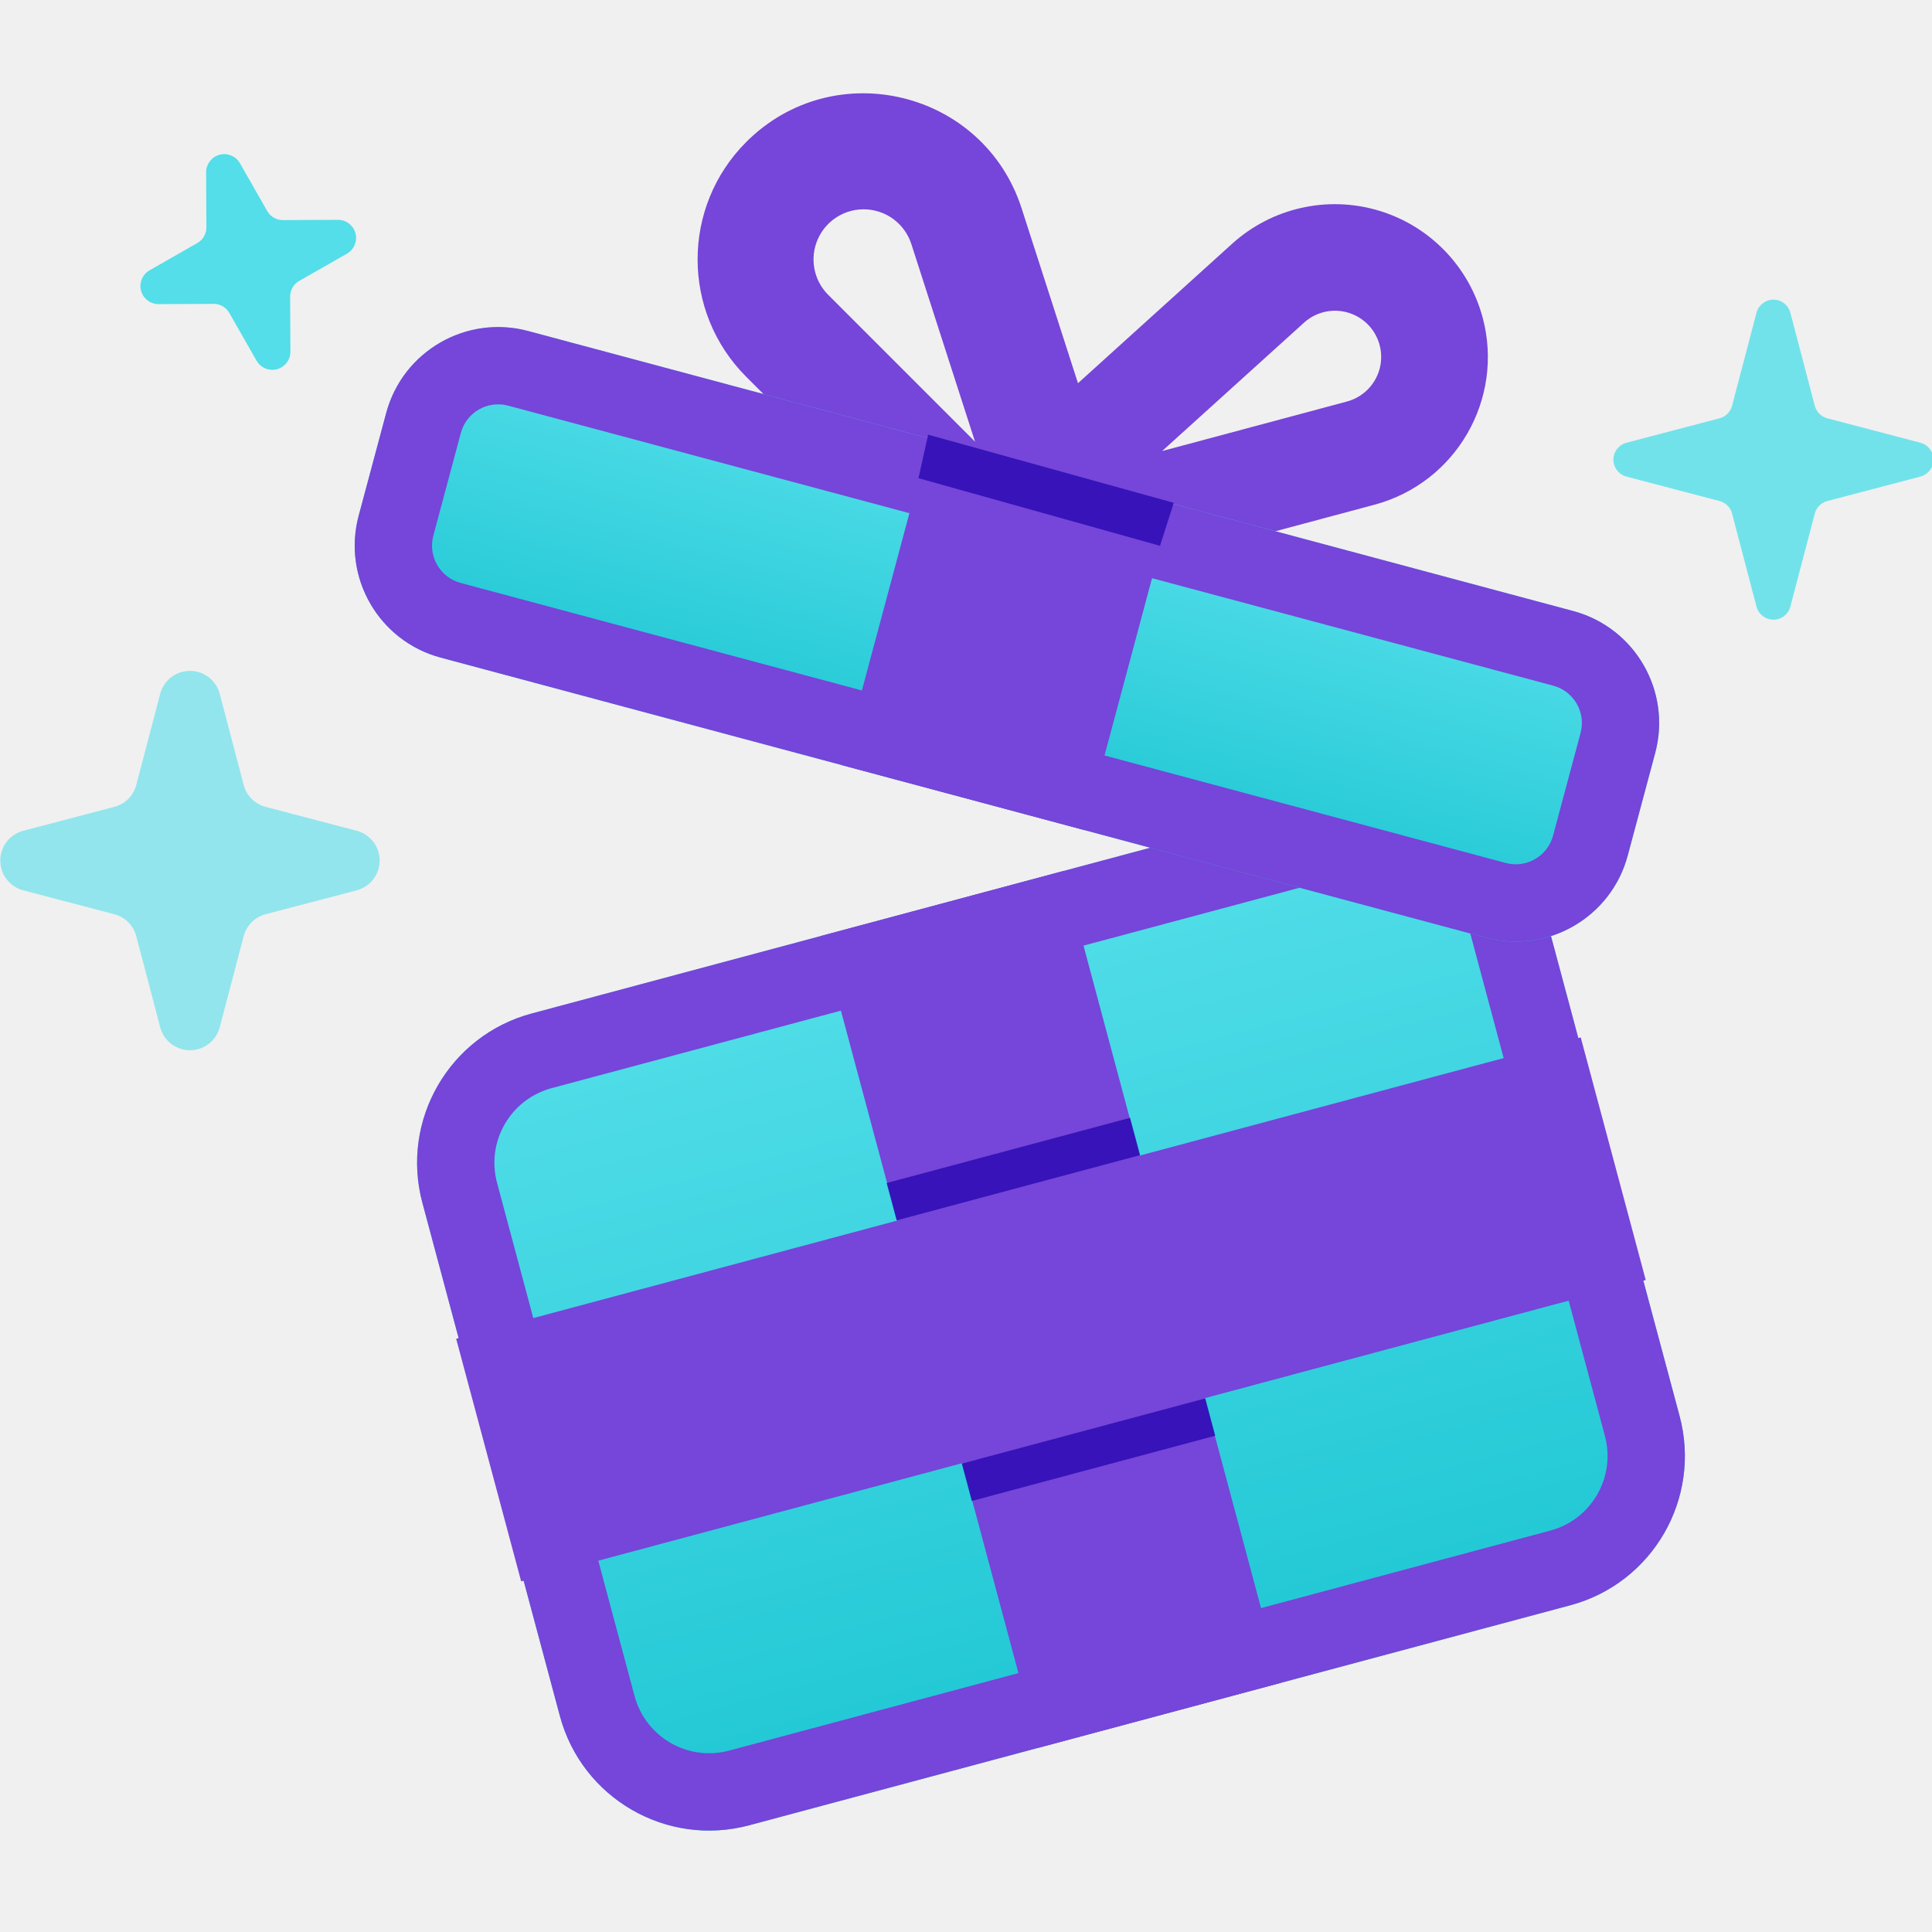
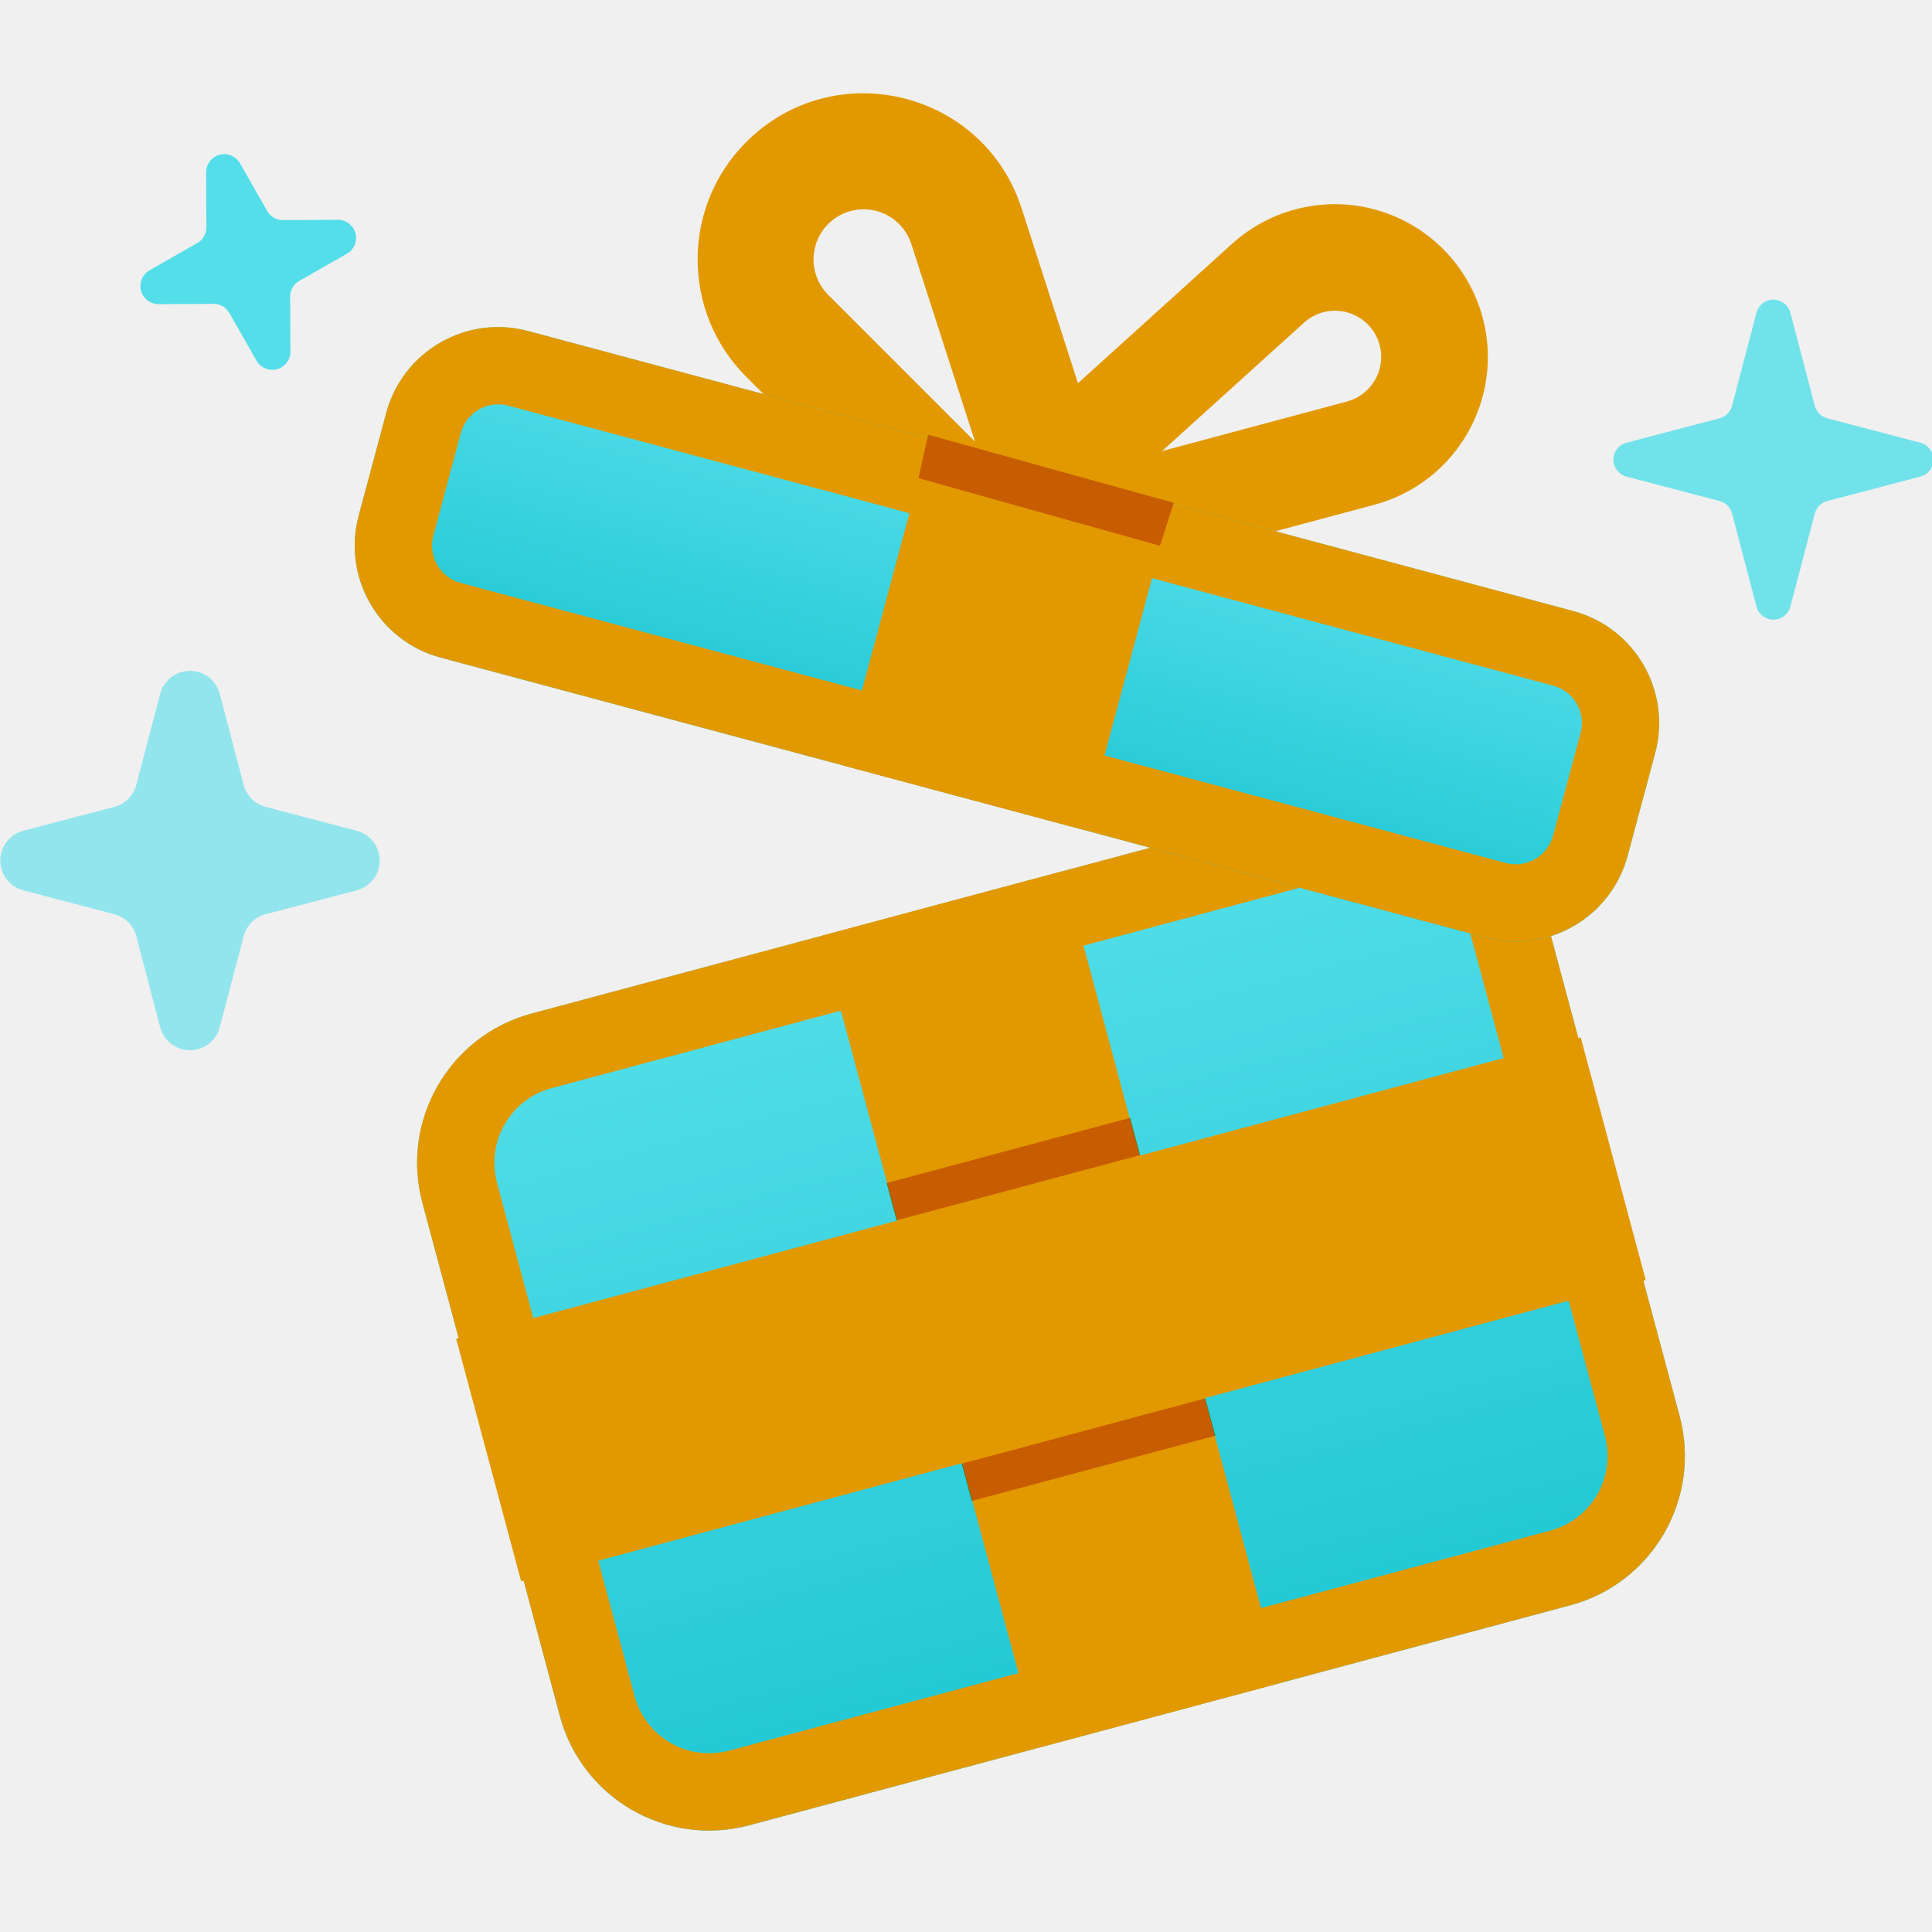
<svg xmlns="http://www.w3.org/2000/svg" width="64" height="64" fill="none">
-   <style>.B{fill-rule:evenodd}.C{fill:#7645d9}</style>
+   <style>.B{fill-rule:evenodd}.C{fill:#e29900}</style>
  <g clip-path="url(#C)">
    <g class="B C">
      <path d="M43.194 10.691a1.53 1.53 0 1 1 1.421 2.611l-6.119 1.64 4.698-4.25zm5.919-.177a5.07 5.07 0 0 0-8.291-2.445l-9.802 8.868c-1.46 1.321-.158 3.712 1.744 3.203l12.768-3.421c2.702-.724 4.306-3.502 3.582-6.204z" />
      <path d="M30.189 8.084a1.66 1.66 0 1 0-2.754 1.683l4.864 4.864-2.11-6.547zm-5.469-3.38c2.908-2.908 7.862-1.712 9.124 2.202l4.403 13.66c.656 2.035-1.867 3.577-3.378 2.065L24.72 12.482a5.5 5.5 0 0 1 0-7.778z" />
    </g>
    <g fill="#53dee9">
      <path opacity=".6" d="M7.276 34.043a1.02 1.02 0 0 1-1.966 0l-.796-3.032c-.093-.355-.37-.632-.725-.725l-3.032-.796a1.02 1.02 0 0 1 0-1.966l3.032-.796c.355-.093.632-.37.725-.725l.796-3.032a1.02 1.02 0 0 1 1.966 0l.796 3.032c.093.355.37.632.725.725l3.032.796a1.02 1.02 0 0 1 0 1.966l-3.032.796c-.355.093-.632.37-.725.725l-.796 3.032z" />
      <path d="M9.62 11.664a.6.6 0 0 1-1.113.298l-.911-1.596c-.107-.187-.305-.302-.52-.3l-1.837.009a.6.6 0 0 1-.298-1.113l1.596-.911c.187-.107.302-.305.3-.52l-.009-1.838a.6.6 0 0 1 1.113-.298l.911 1.596c.107.187.305.302.52.3l1.837-.009a.6.6 0 0 1 .298 1.113l-1.596.911c-.187.107-.302.305-.3.52l.009 1.838z" />
      <path opacity=".8" d="M53.871 15.786a.58.58 0 0 1 0-1.118l3.093-.812a.58.58 0 0 0 .412-.412l.812-3.093a.58.58 0 0 1 1.118 0l.812 3.093a.58.58 0 0 0 .412.412l3.093.812a.58.58 0 0 1 0 1.118l-3.093.812a.58.58 0 0 0-.412.412l-.812 3.093a.58.58 0 0 1-1.118 0l-.812-3.093c-.053-.202-.21-.359-.412-.412l-3.093-.812z" />
    </g>
    <path d="M51.083 29.906a5.12 5.12 0 0 0-6.271-3.62l-27.2 7.288a5.12 5.12 0 0 0-3.62 6.271l4.555 17a5.12 5.12 0 0 0 6.271 3.62l27.2-7.288a5.12 5.12 0 0 0 3.62-6.271l-4.555-17z" fill="url(#A)" />
    <g class="C">
      <path d="M18.274 36.046l27.201-7.288a2.56 2.56 0 0 1 3.135 1.81l4.555 17a2.56 2.56 0 0 1-1.81 3.135l-27.2 7.288a2.56 2.56 0 0 1-3.135-1.81l-4.555-17a2.56 2.56 0 0 1 1.81-3.135zm26.538-9.761a5.12 5.12 0 0 1 6.271 3.62l4.555 17a5.12 5.12 0 0 1-3.62 6.271l-27.2 7.288a5.12 5.12 0 0 1-6.271-3.62l-4.555-17a5.12 5.12 0 0 1 3.62-6.271l27.2-7.288z" class="B" />
      <path d="M35.23 28.853l-8.036 2.153 7.206 26.891 8.036-2.153-7.206-26.891z" />
      <path d="M54.517 42.402l-2.153-8.036-37.253 9.982 2.153 8.036 37.253-9.982z" />
    </g>
    <g style="mix-blend-mode:multiply" class="B C">
      <path d="M39.926 46.324l-8.065 2.161.331 1.236 8.065-2.161-.331-1.236zm-10.224-5.898l8.065-2.161-.331-1.236-8.065 2.161.331 1.236z" />
    </g>
    <path d="M54.831 24.945a3.84 3.84 0 0 0-2.715-4.703l-34.619-9.276a3.84 3.84 0 0 0-4.703 2.715l-.911 3.4a3.84 3.84 0 0 0 2.715 4.703l34.619 9.276a3.84 3.84 0 0 0 4.703-2.715l.911-3.4z" fill="url(#B)" />
    <g class="C">
      <path d="M16.834 13.438l34.619 9.276a1.28 1.28 0 0 1 .905 1.568l-.911 3.4a1.28 1.28 0 0 1-1.568.905L15.26 19.311a1.28 1.28 0 0 1-.905-1.568l.911-3.4a1.28 1.28 0 0 1 1.568-.905zm35.281 6.803a3.84 3.84 0 0 1 2.715 4.703l-.911 3.4a3.84 3.84 0 0 1-4.703 2.715l-34.619-9.276a3.84 3.84 0 0 1-2.715-4.703l.911-3.4a3.84 3.84 0 0 1 4.703-2.715l34.619 9.276z" class="B" />
      <path d="M38.824 16.68l-8.036-2.153-2.899 10.818 8.037 2.153 2.899-10.818z" />
    </g>
    <g style="mix-blend-mode:multiply" class="B C">
      <path d="M38.426 18.08l-8-2.24.32-1.44 8.136 2.257-.456 1.423z" />
    </g>
  </g>
  <defs>
    <linearGradient id="A" x1="31.212" y1="29.929" x2="38.417" y2="56.821" gradientUnits="userSpaceOnUse">
      <stop stop-color="#53dee9" />
      <stop offset="1" stop-color="#1fc7d4" />
    </linearGradient>
    <linearGradient id="B" x1="34.806" y1="15.604" x2="31.907" y2="26.422" gradientUnits="userSpaceOnUse">
      <stop stop-color="#53dee9" />
      <stop offset="1" stop-color="#1fc7d4" />
    </linearGradient>
    <clipPath id="C">
      <path fill="#fff" d="M0 0h64v64H0z" />
    </clipPath>
  </defs>
</svg>
